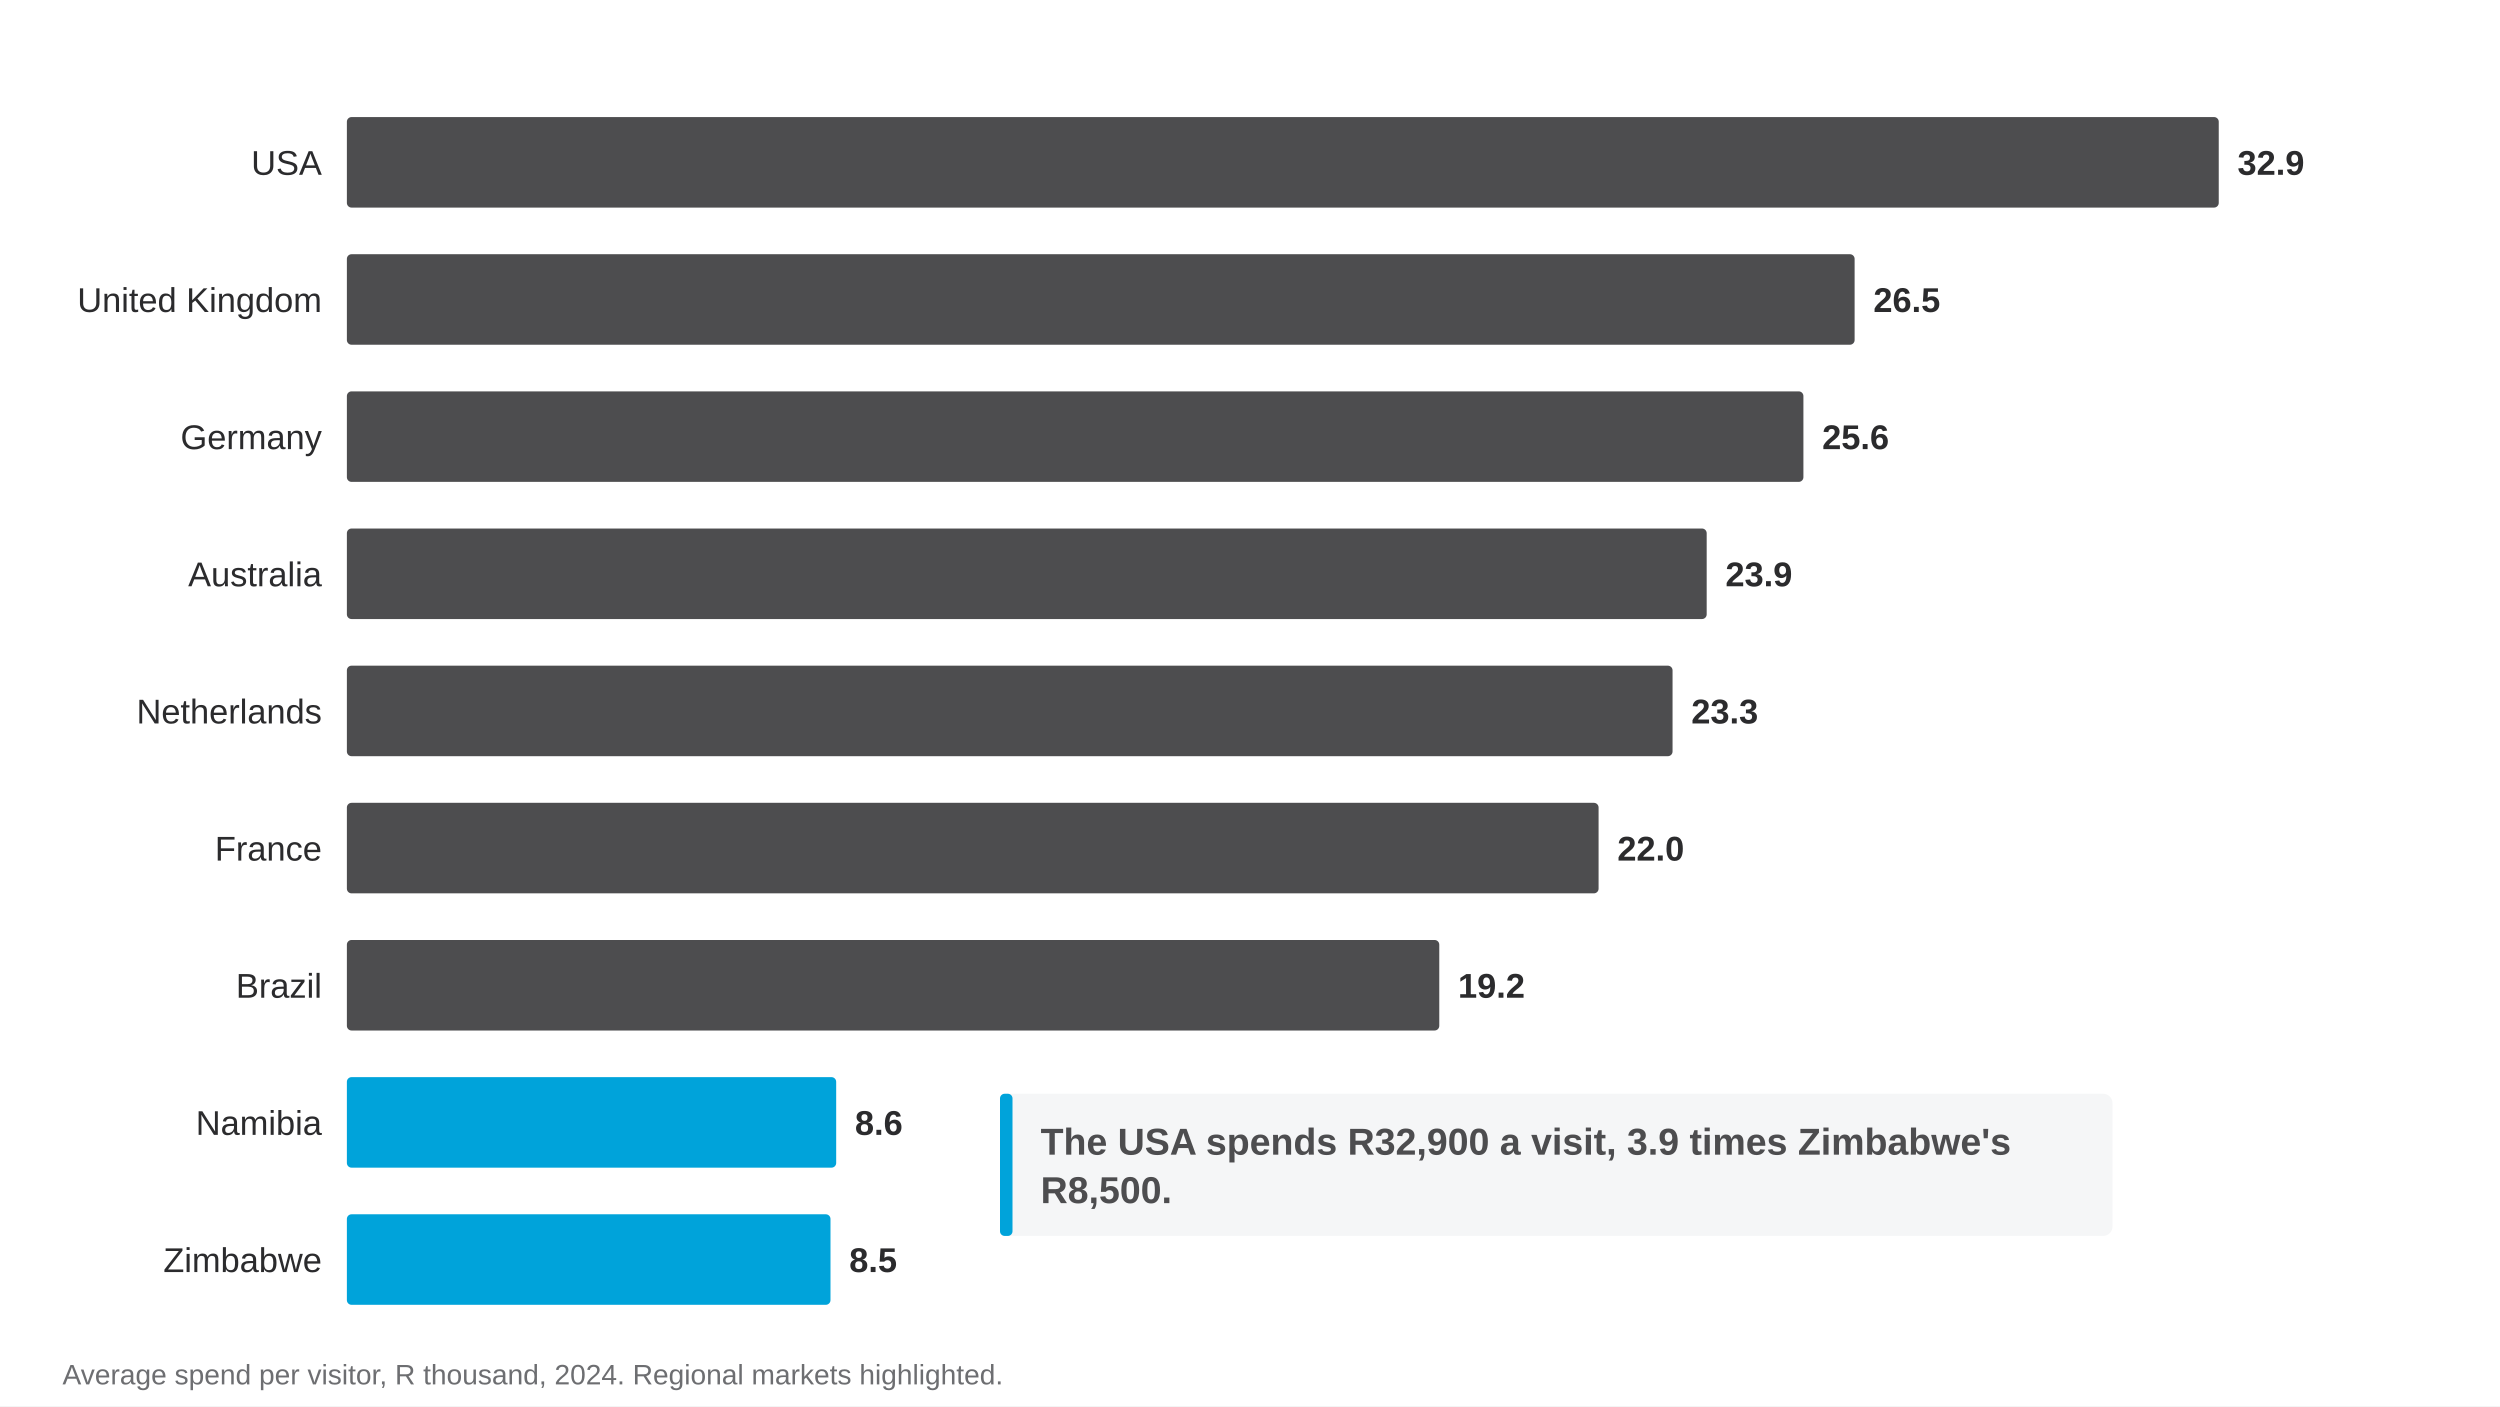
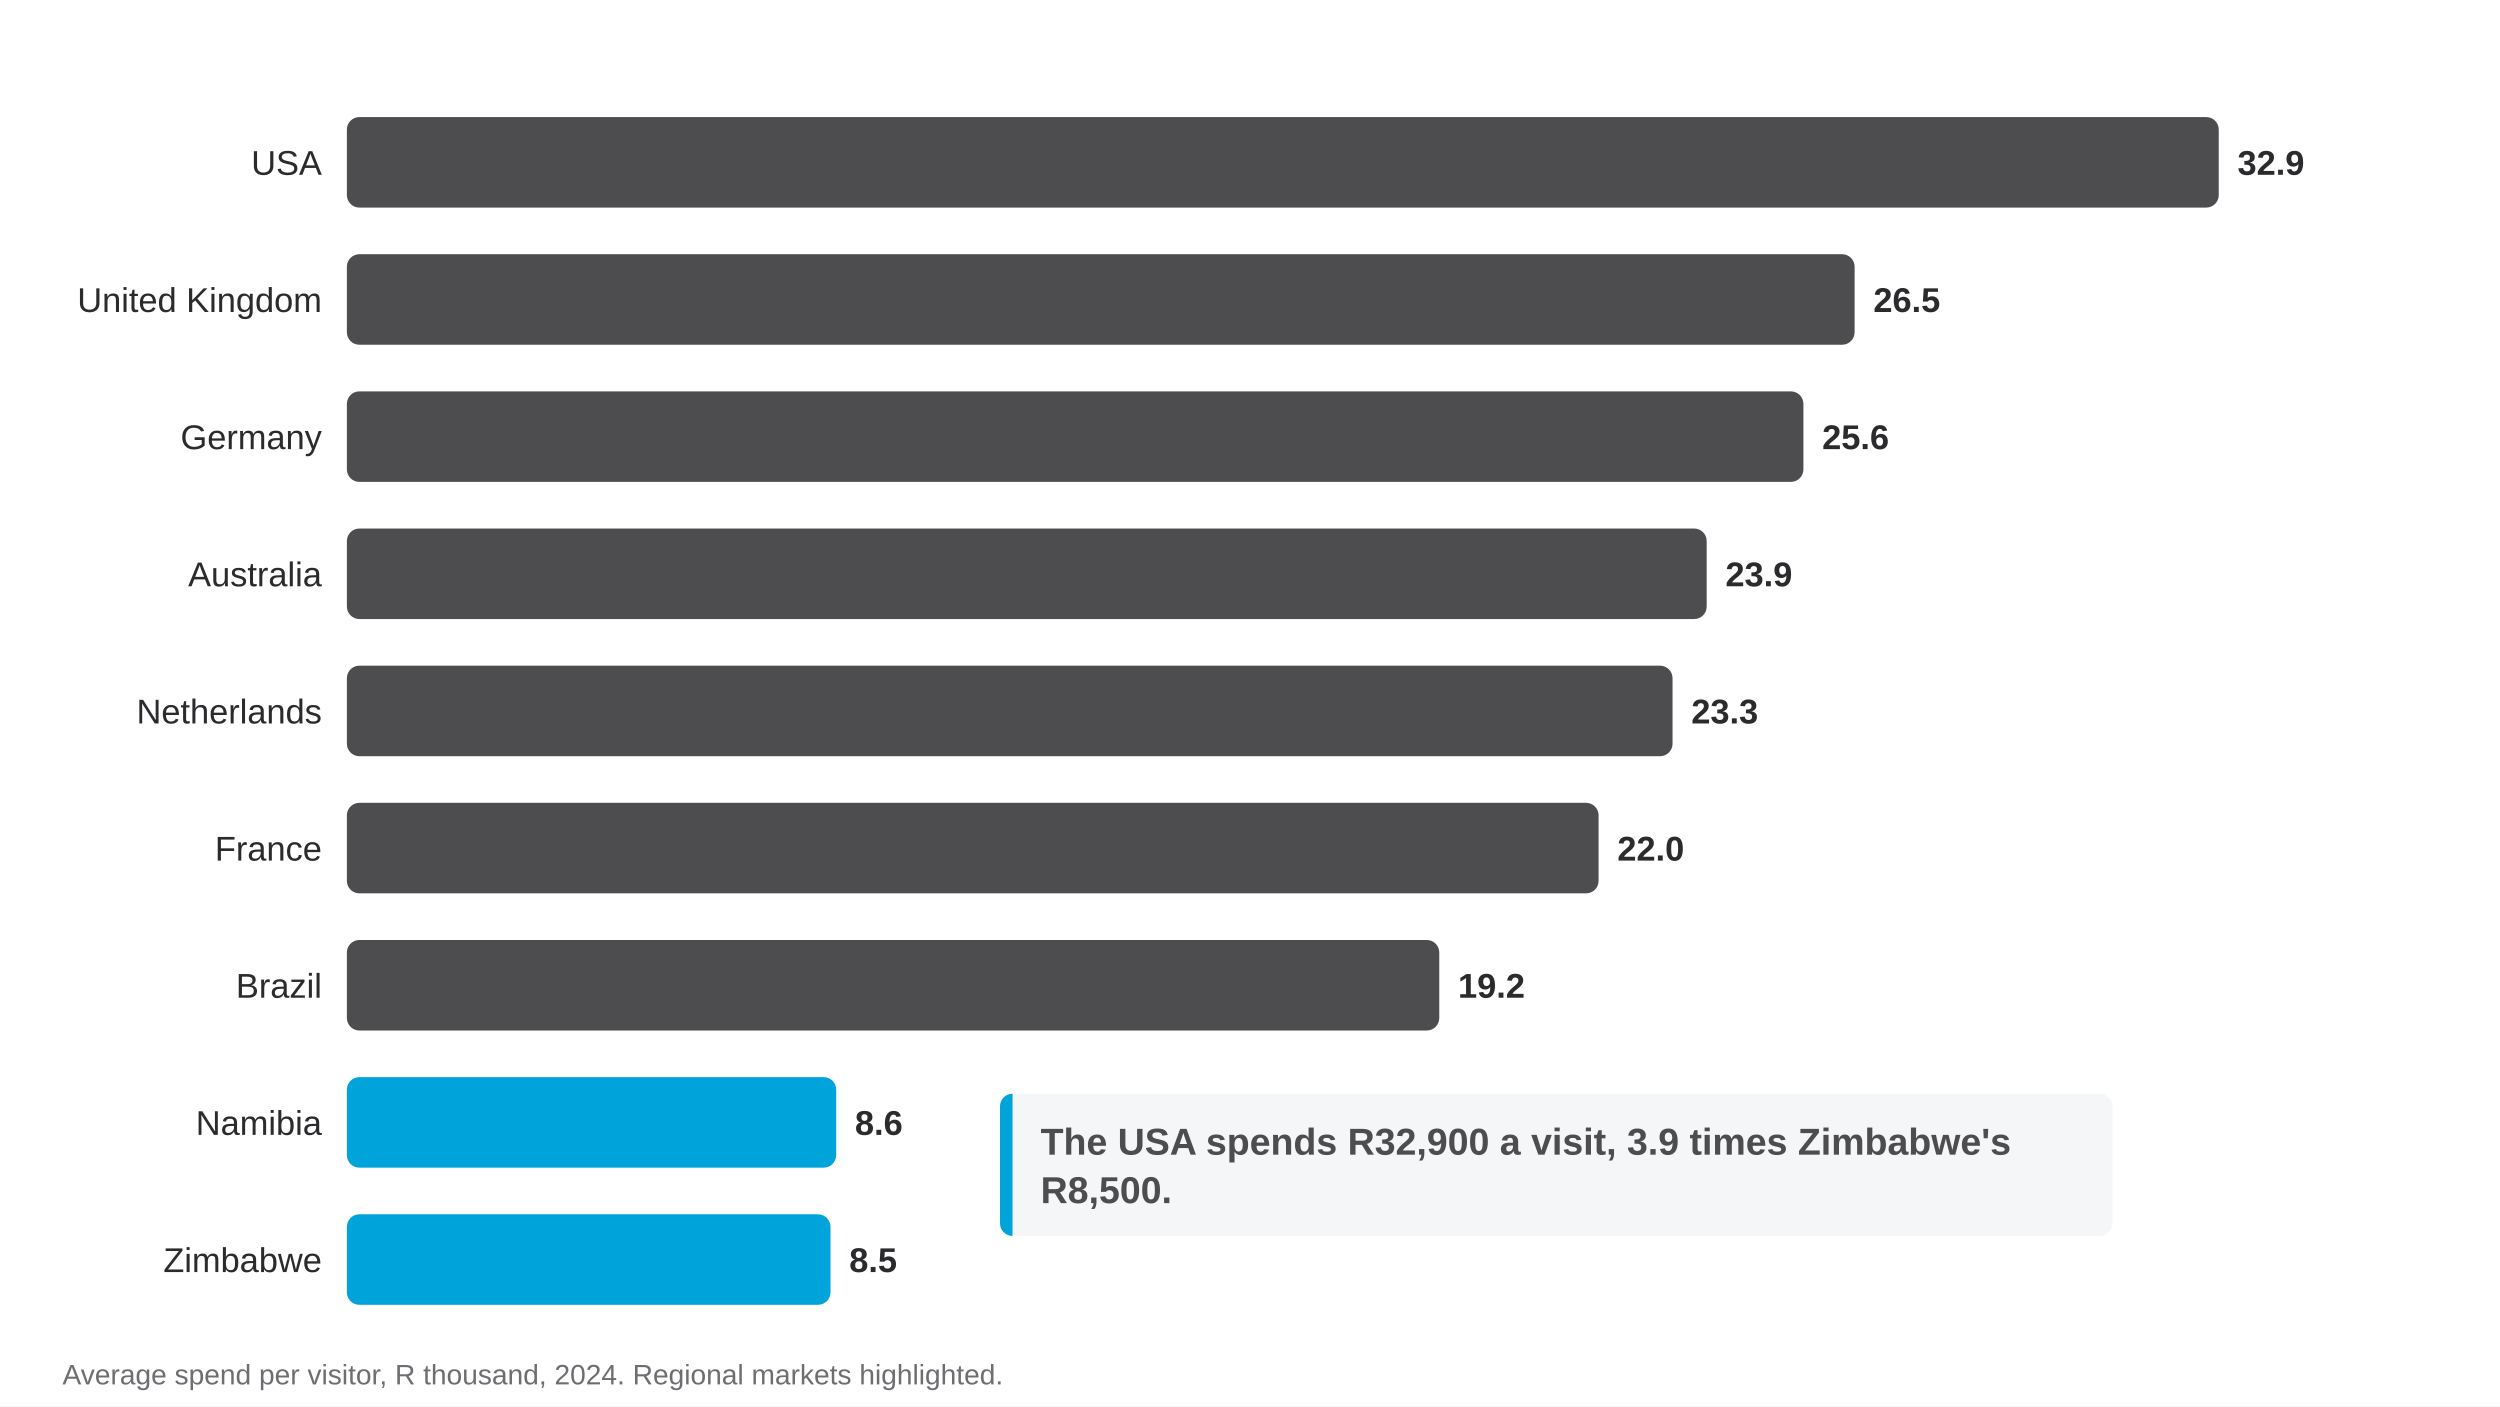
<svg xmlns="http://www.w3.org/2000/svg" viewBox="0 0 1600 900" width="1600" height="900" font-family="Arial, Helvetica, sans-serif">
  <rect width="1600" height="900" fill="#ffffff" />
  <text x="206" y="111.889" text-anchor="end" font-size="22" fill="#2B2B2D">USA</text>
-   <rect x="222" y="74.922" width="1198" height="57.933" fill="#4D4D4F" rx="3" />
+   <rect x="222" y="74.922" width="1198" height="57.933" fill="#4D4D4F" rx="8.0" />
  <text x="1432" y="111.889" font-size="22" font-weight="700" fill="#2B2B2D">32.9</text>
  <text x="206" y="199.667" text-anchor="end" font-size="22" fill="#2B2B2D">United Kingdom</text>
-   <rect x="222" y="162.7" width="964.954" height="57.933" fill="#4D4D4F" rx="3" />
+   <rect x="222" y="162.7" width="964.954" height="57.933" fill="#4D4D4F" rx="8.0" />
  <text x="1198.954" y="199.667" font-size="22" font-weight="700" fill="#2B2B2D">26.5</text>
  <text x="206" y="287.444" text-anchor="end" font-size="22" fill="#2B2B2D">Germany</text>
-   <rect x="222" y="250.478" width="932.182" height="57.933" fill="#4D4D4F" rx="3" />
+   <rect x="222" y="250.478" width="932.182" height="57.933" fill="#4D4D4F" rx="8.0" />
  <text x="1166.182" y="287.444" font-size="22" font-weight="700" fill="#2B2B2D">25.6</text>
  <text x="206" y="375.222" text-anchor="end" font-size="22" fill="#2B2B2D">Australia</text>
-   <rect x="222" y="338.256" width="870.28" height="57.933" fill="#4D4D4F" rx="3" />
+   <rect x="222" y="338.256" width="870.28" height="57.933" fill="#4D4D4F" rx="8.0" />
  <text x="1104.28" y="375.222" font-size="22" font-weight="700" fill="#2B2B2D">23.9</text>
  <text x="206" y="463" text-anchor="end" font-size="22" fill="#2B2B2D">Netherlands</text>
-   <rect x="222" y="426.033" width="848.432" height="57.933" fill="#4D4D4F" rx="3" />
+   <rect x="222" y="426.033" width="848.432" height="57.933" fill="#4D4D4F" rx="8.0" />
  <text x="1082.432" y="463" font-size="22" font-weight="700" fill="#2B2B2D">23.3</text>
  <text x="206" y="550.778" text-anchor="end" font-size="22" fill="#2B2B2D">France</text>
-   <rect x="222" y="513.811" width="801.094" height="57.933" fill="#4D4D4F" rx="3" />
+   <rect x="222" y="513.811" width="801.094" height="57.933" fill="#4D4D4F" rx="8.0" />
  <text x="1035.094" y="550.778" font-size="22" font-weight="700" fill="#2B2B2D">22.0</text>
  <text x="206" y="638.556" text-anchor="end" font-size="22" fill="#2B2B2D">Brazil</text>
-   <rect x="222" y="601.589" width="699.137" height="57.933" fill="#4D4D4F" rx="3" />
+   <rect x="222" y="601.589" width="699.137" height="57.933" fill="#4D4D4F" rx="8.0" />
  <text x="933.137" y="638.556" font-size="22" font-weight="700" fill="#2B2B2D">19.2</text>
  <text x="206" y="726.333" text-anchor="end" font-size="22" fill="#2B2B2D">Namibia</text>
-   <rect x="222" y="689.367" width="313.155" height="57.933" fill="#00A3DA" rx="3" />
+   <rect x="222" y="689.367" width="313.155" height="57.933" fill="#00A3DA" rx="8.0" />
  <text x="547.155" y="726.333" font-size="22" font-weight="700" fill="#2B2B2D">8.6</text>
  <text x="206" y="814.111" text-anchor="end" font-size="22" fill="#2B2B2D">Zimbabwe</text>
-   <rect x="222" y="777.144" width="309.514" height="57.933" fill="#00A3DA" rx="3" />
+   <rect x="222" y="777.144" width="309.514" height="57.933" fill="#00A3DA" rx="8.0" />
  <text x="543.514" y="814.111" font-size="22" font-weight="700" fill="#2B2B2D">8.5</text>
  <text x="40" y="886" font-size="18" fill="#6D6E71">Average spend per visitor, R thousand, 2024. Regional markets highlighted.</text>
  <g class="callout">
-     <rect x="640" y="700" width="712" height="91" rx="6" fill="#F5F6F7" />
-     <rect x="640" y="700" width="8" height="91" rx="3" fill="#00A3DA" />
+     <clipPath id="co4">
+       <rect x="640" y="700" width="712" height="91" rx="8" />
+     </clipPath>
+     <rect x="640" y="700" width="712" height="91" rx="8" fill="#F5F6F7" />
+     <rect x="640" y="700" width="8" height="91" fill="#00A3DA" clip-path="url(#co4)" />
    <text x="666" y="739" font-size="24" font-weight="700" fill="#4D4D4F">The USA spends R32,900 a visit, 3.9 times Zimbabwe's</text>
    <text x="666" y="770" font-size="24" font-weight="700" fill="#4D4D4F">R8,500.</text>
  </g>
</svg>
